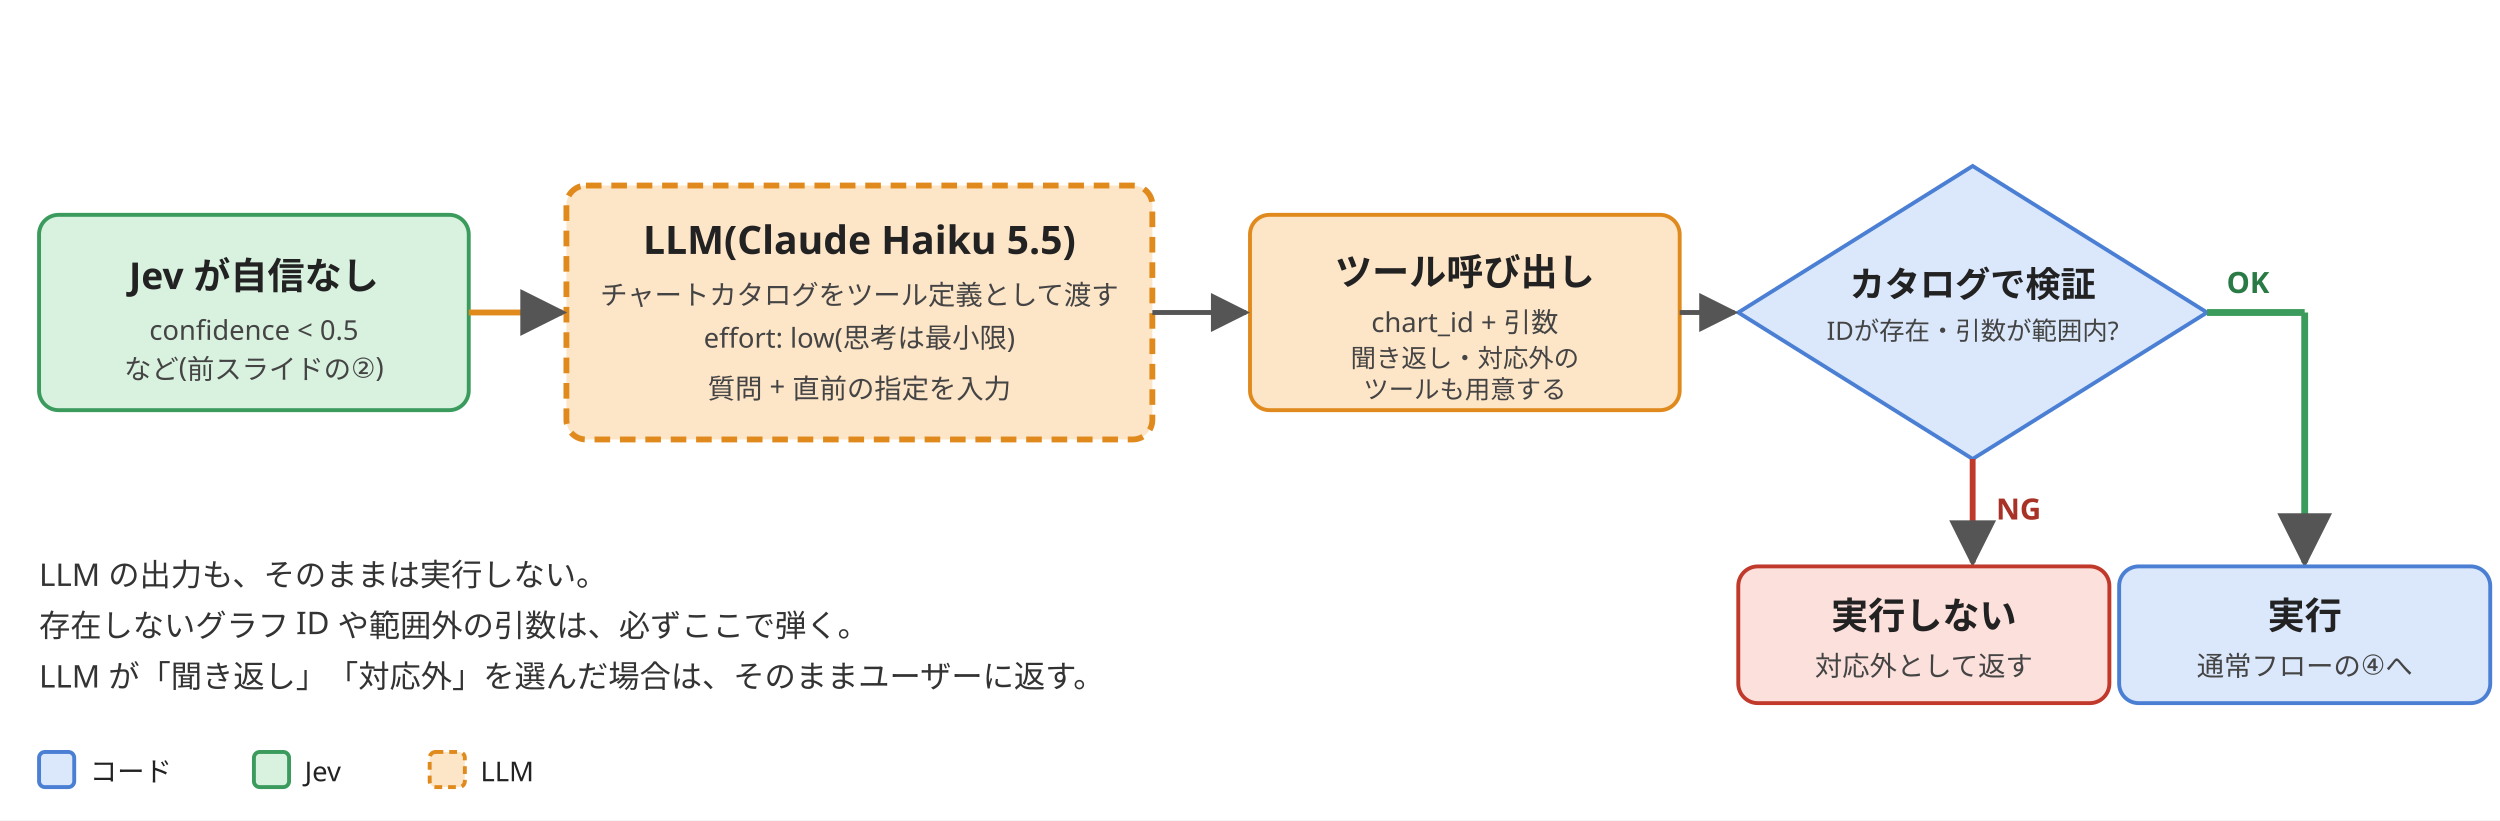
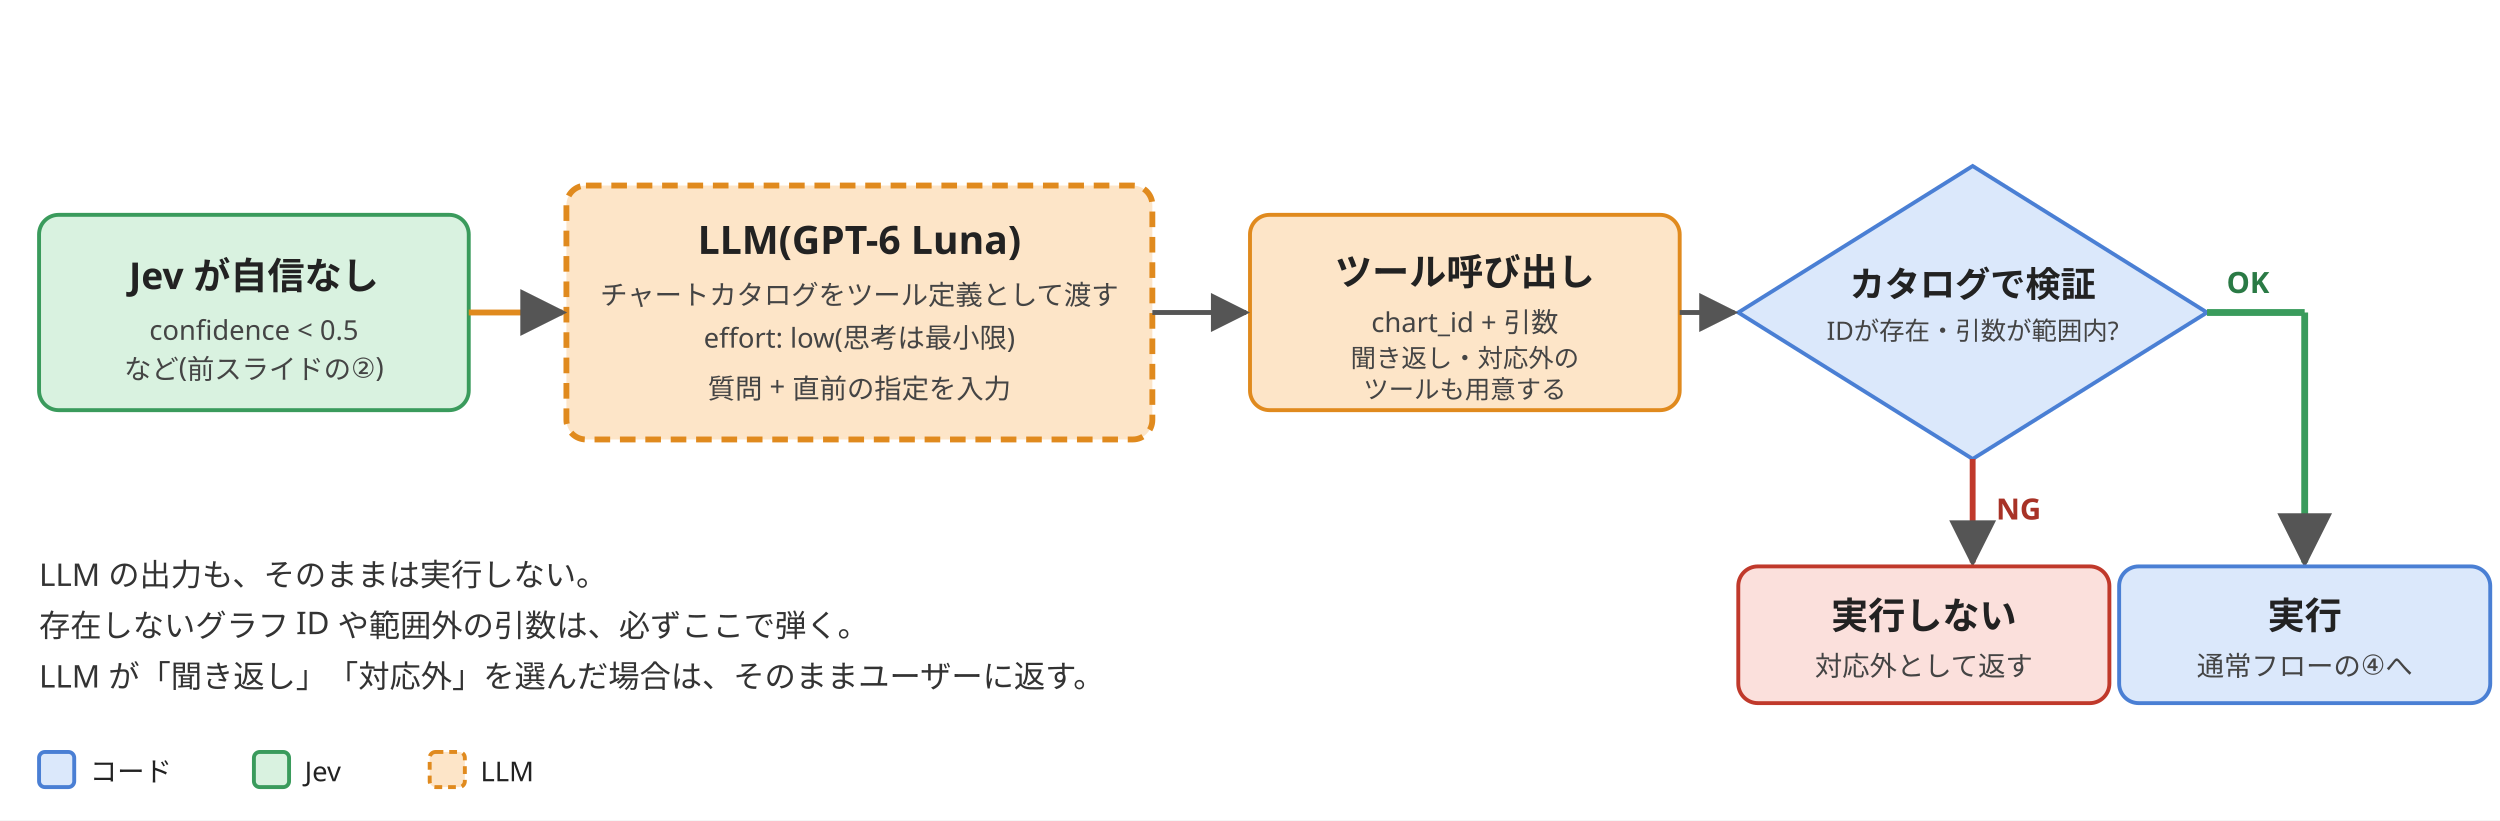
<svg xmlns="http://www.w3.org/2000/svg" viewBox="0 0 1280 420" width="1280" height="420" font-family="Hiragino Sans, Noto Sans JP, Yu Gothic, sans-serif">
  <defs>
    <marker id="a" viewBox="0 0 10 10" refX="9" refY="5" markerWidth="8" markerHeight="8" orient="auto-start-reverse">
      <path d="M0,0 L10,5 L0,10 z" fill="#555" />
    </marker>
  </defs>
  <rect width="1280" height="420" fill="#ffffff" />
  <rect x="20" y="110" width="220" height="100" rx="10" fill="#d9f2e0" stroke="#3a9b5c" stroke-width="2" />
  <text x="130" y="148" font-size="19" font-weight="bold" text-anchor="middle" fill="#222">Jev が自信なし</text>
  <text x="130" y="174" font-size="14" text-anchor="middle" fill="#444">confidence &lt; 0.5</text>
  <text x="130" y="194" font-size="14" text-anchor="middle" fill="#444">など(前スライドの②)</text>
  <rect x="290" y="95" width="300" height="130" rx="10" fill="#fde5c8" stroke="#e08a1e" stroke-width="3" stroke-dasharray="8 5" />
-   <text x="440" y="130" font-size="20" font-weight="bold" text-anchor="middle" fill="#222">LLM(Claude Haiku 5.5)</text>
+   <text x="440" y="130" font-size="20" font-weight="bold" text-anchor="middle" fill="#222">LLM(GPT-6 Luna)</text>
  <text x="440" y="156" font-size="14" text-anchor="middle" fill="#444">チャートカタログをツール定義として渡す</text>
  <text x="440" y="178" font-size="14" text-anchor="middle" fill="#444">effort: low(思考は最小限)</text>
  <text x="440" y="204" font-size="14" text-anchor="middle" fill="#444">質問 + 直前の指定を入力</text>
  <rect x="640" y="110" width="220" height="100" rx="10" fill="#fde5c8" stroke="#e08a1e" stroke-width="2" />
  <text x="750" y="146" font-size="19" font-weight="bold" text-anchor="middle" fill="#222">ツール呼び出し</text>
  <text x="750" y="170" font-size="14" text-anchor="middle" fill="#444">chart_id + 引数</text>
  <text x="750" y="188" font-size="13" text-anchor="middle" fill="#444">聞き返し・対応外の</text>
  <text x="750" y="204" font-size="13" text-anchor="middle" fill="#444">ツールも用意する</text>
  <polygon points="1010,85 1130,160 1010,235 890,160" fill="#dbe8fb" stroke="#4a7fd4" stroke-width="2" />
  <text x="1010" y="152" font-size="18" font-weight="bold" text-anchor="middle" fill="#222">カタログで検証</text>
  <text x="1010" y="174" font-size="13" text-anchor="middle" fill="#444">IDが存在・引数が範囲内?</text>
  <line x1="240" y1="160" x2="288" y2="160" stroke="#e08a1e" stroke-width="3" marker-end="url(#a)" />
  <line x1="590" y1="160" x2="638" y2="160" stroke="#555" stroke-width="2.5" marker-end="url(#a)" />
  <line x1="860" y1="160" x2="888" y2="160" stroke="#555" stroke-width="2.5" marker-end="url(#a)" />
  <line x1="1130" y1="160" x2="1180" y2="160" stroke="#3a9b5c" stroke-width="3.5" />
  <line x1="1180" y1="160" x2="1180" y2="288" stroke="#3a9b5c" stroke-width="3.5" marker-end="url(#a)" />
  <text x="1140" y="150" font-size="15" font-weight="bold" fill="#2a7a45">OK</text>
  <rect x="1085" y="290" width="190" height="70" rx="10" fill="#dbe8fb" stroke="#4a7fd4" stroke-width="2" />
  <text x="1180" y="322" font-size="19" font-weight="bold" text-anchor="middle" fill="#222">実行</text>
  <text x="1180" y="346" font-size="14" text-anchor="middle" fill="#444">通常フローの④へ</text>
  <line x1="1010" y1="235" x2="1010" y2="288" stroke="#c0392b" stroke-width="3" marker-end="url(#a)" />
  <text x="1022" y="266" font-size="15" font-weight="bold" fill="#a83226">NG</text>
  <rect x="890" y="290" width="190" height="70" rx="10" fill="#fbe0dc" stroke="#c0392b" stroke-width="2" />
  <text x="985" y="322" font-size="19" font-weight="bold" text-anchor="middle" fill="#222">実行しない</text>
  <text x="985" y="346" font-size="14" text-anchor="middle" fill="#444">対応外として返す</text>
  <text x="20" y="300" font-size="16" fill="#333">LLM の出力も、そのままは実行しない。</text>
  <text x="20" y="326" font-size="16" fill="#333">存在しないグラフ ID や範囲外の引数は、必ずここで弾く。</text>
  <text x="20" y="352" font-size="16" fill="#333">LLM が「聞き返し」「対応外」を選んだ場合は、そのままユーザーに返す。</text>
  <rect x="20" y="385" width="18" height="18" rx="3" fill="#dbe8fb" stroke="#4a7fd4" stroke-width="2" />
  <text x="46" y="400" font-size="14" fill="#222">コード</text>
  <rect x="130" y="385" width="18" height="18" rx="3" fill="#d9f2e0" stroke="#3a9b5c" stroke-width="2" />
  <text x="156" y="400" font-size="14" fill="#222">Jev</text>
  <rect x="220" y="385" width="18" height="18" rx="3" fill="#fde5c8" stroke="#e08a1e" stroke-width="2" stroke-dasharray="4 3" />
  <text x="246" y="400" font-size="14" fill="#222">LLM</text>
</svg>
